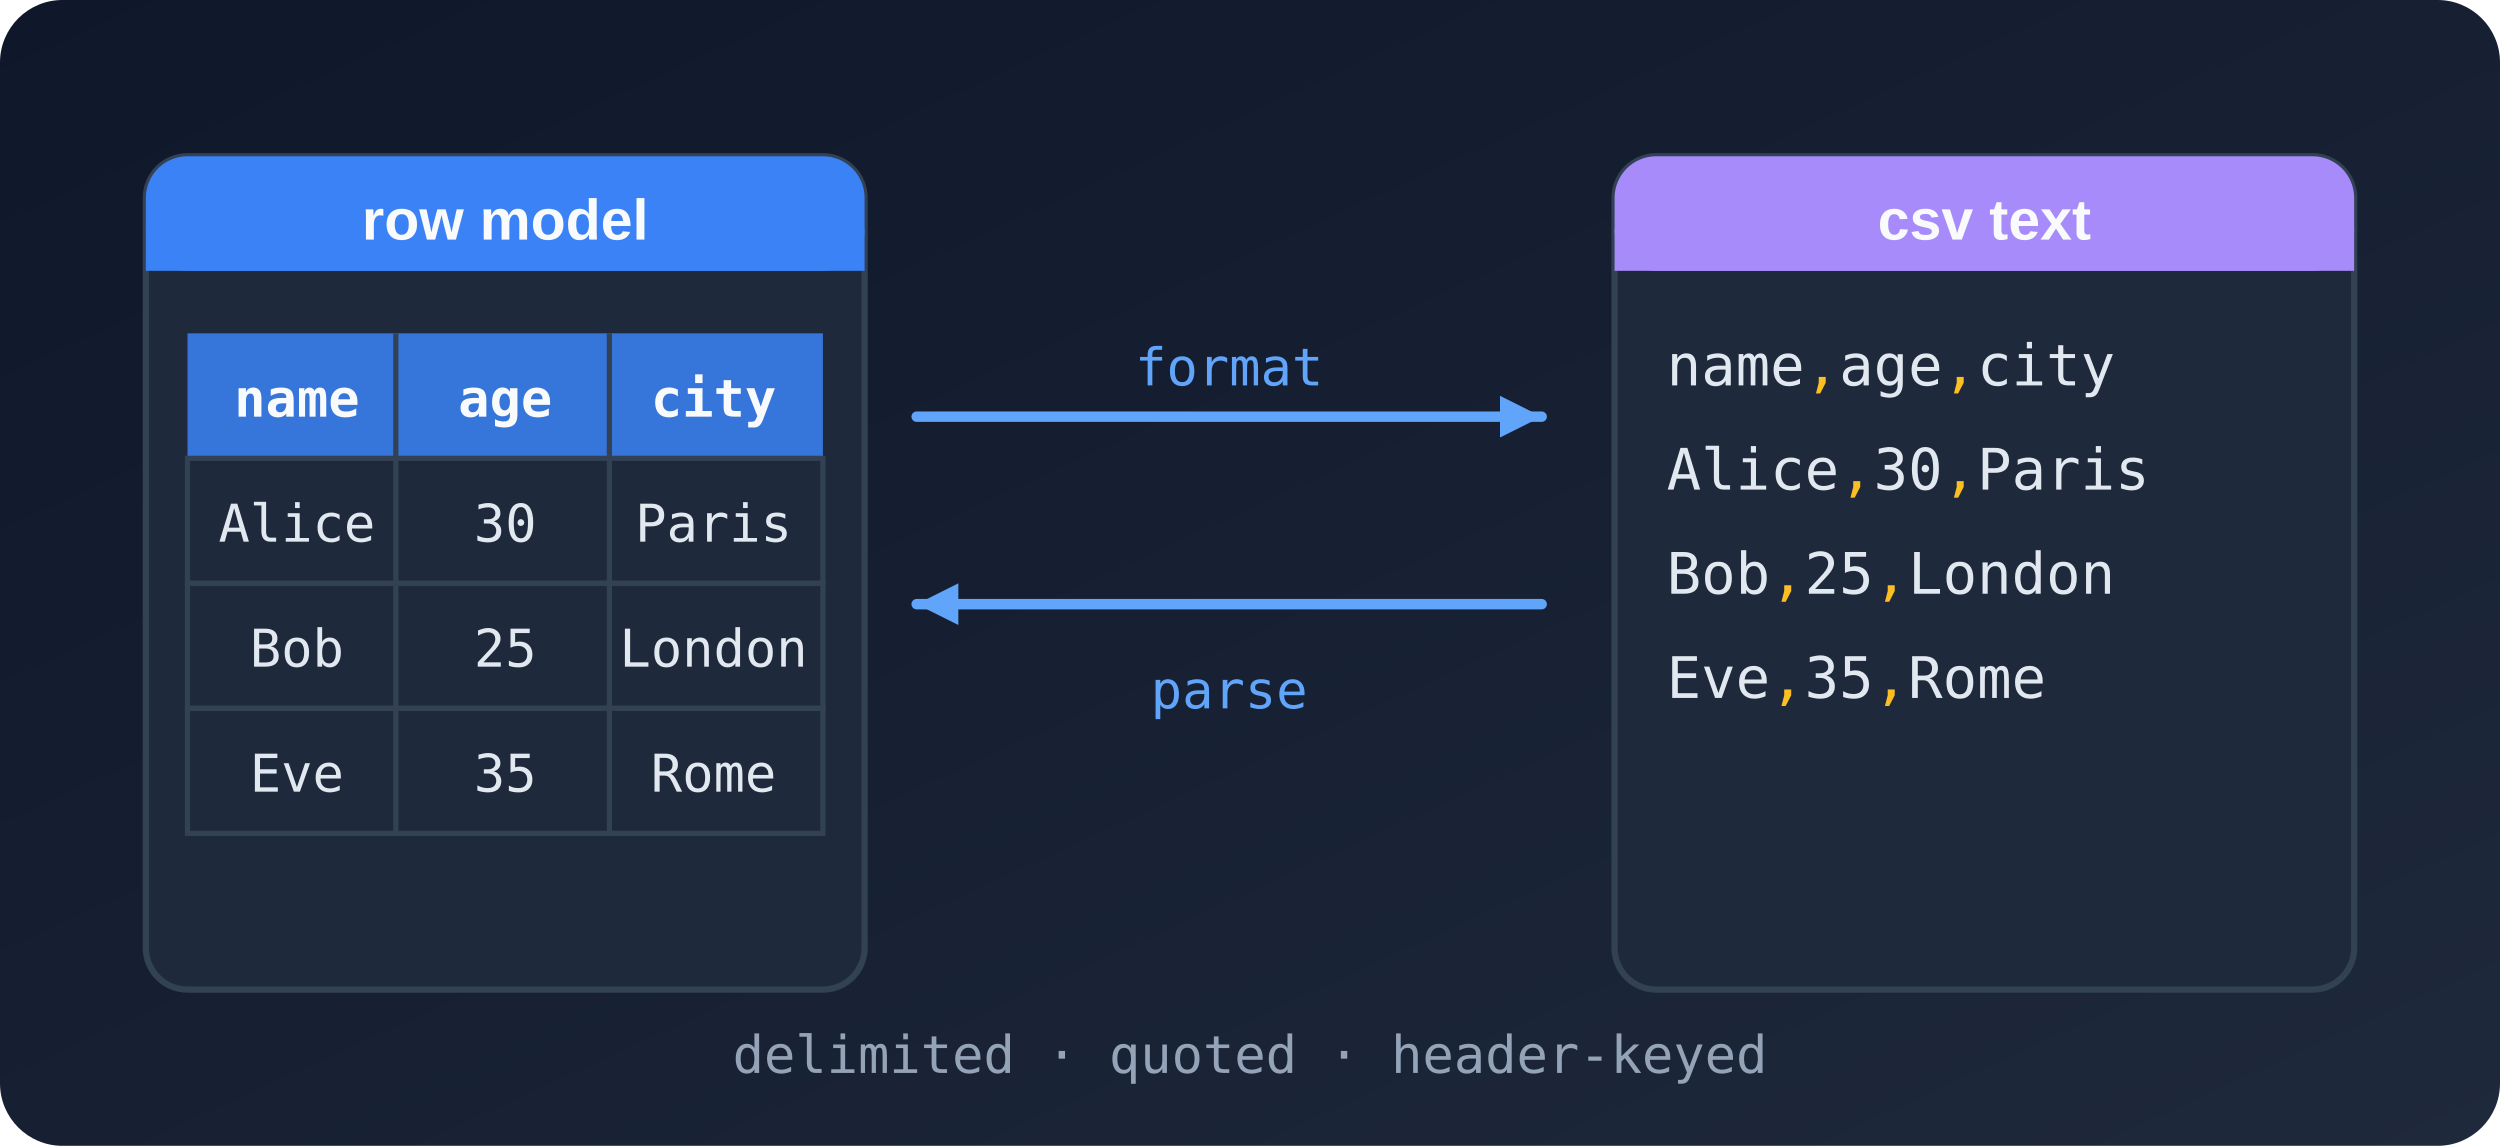
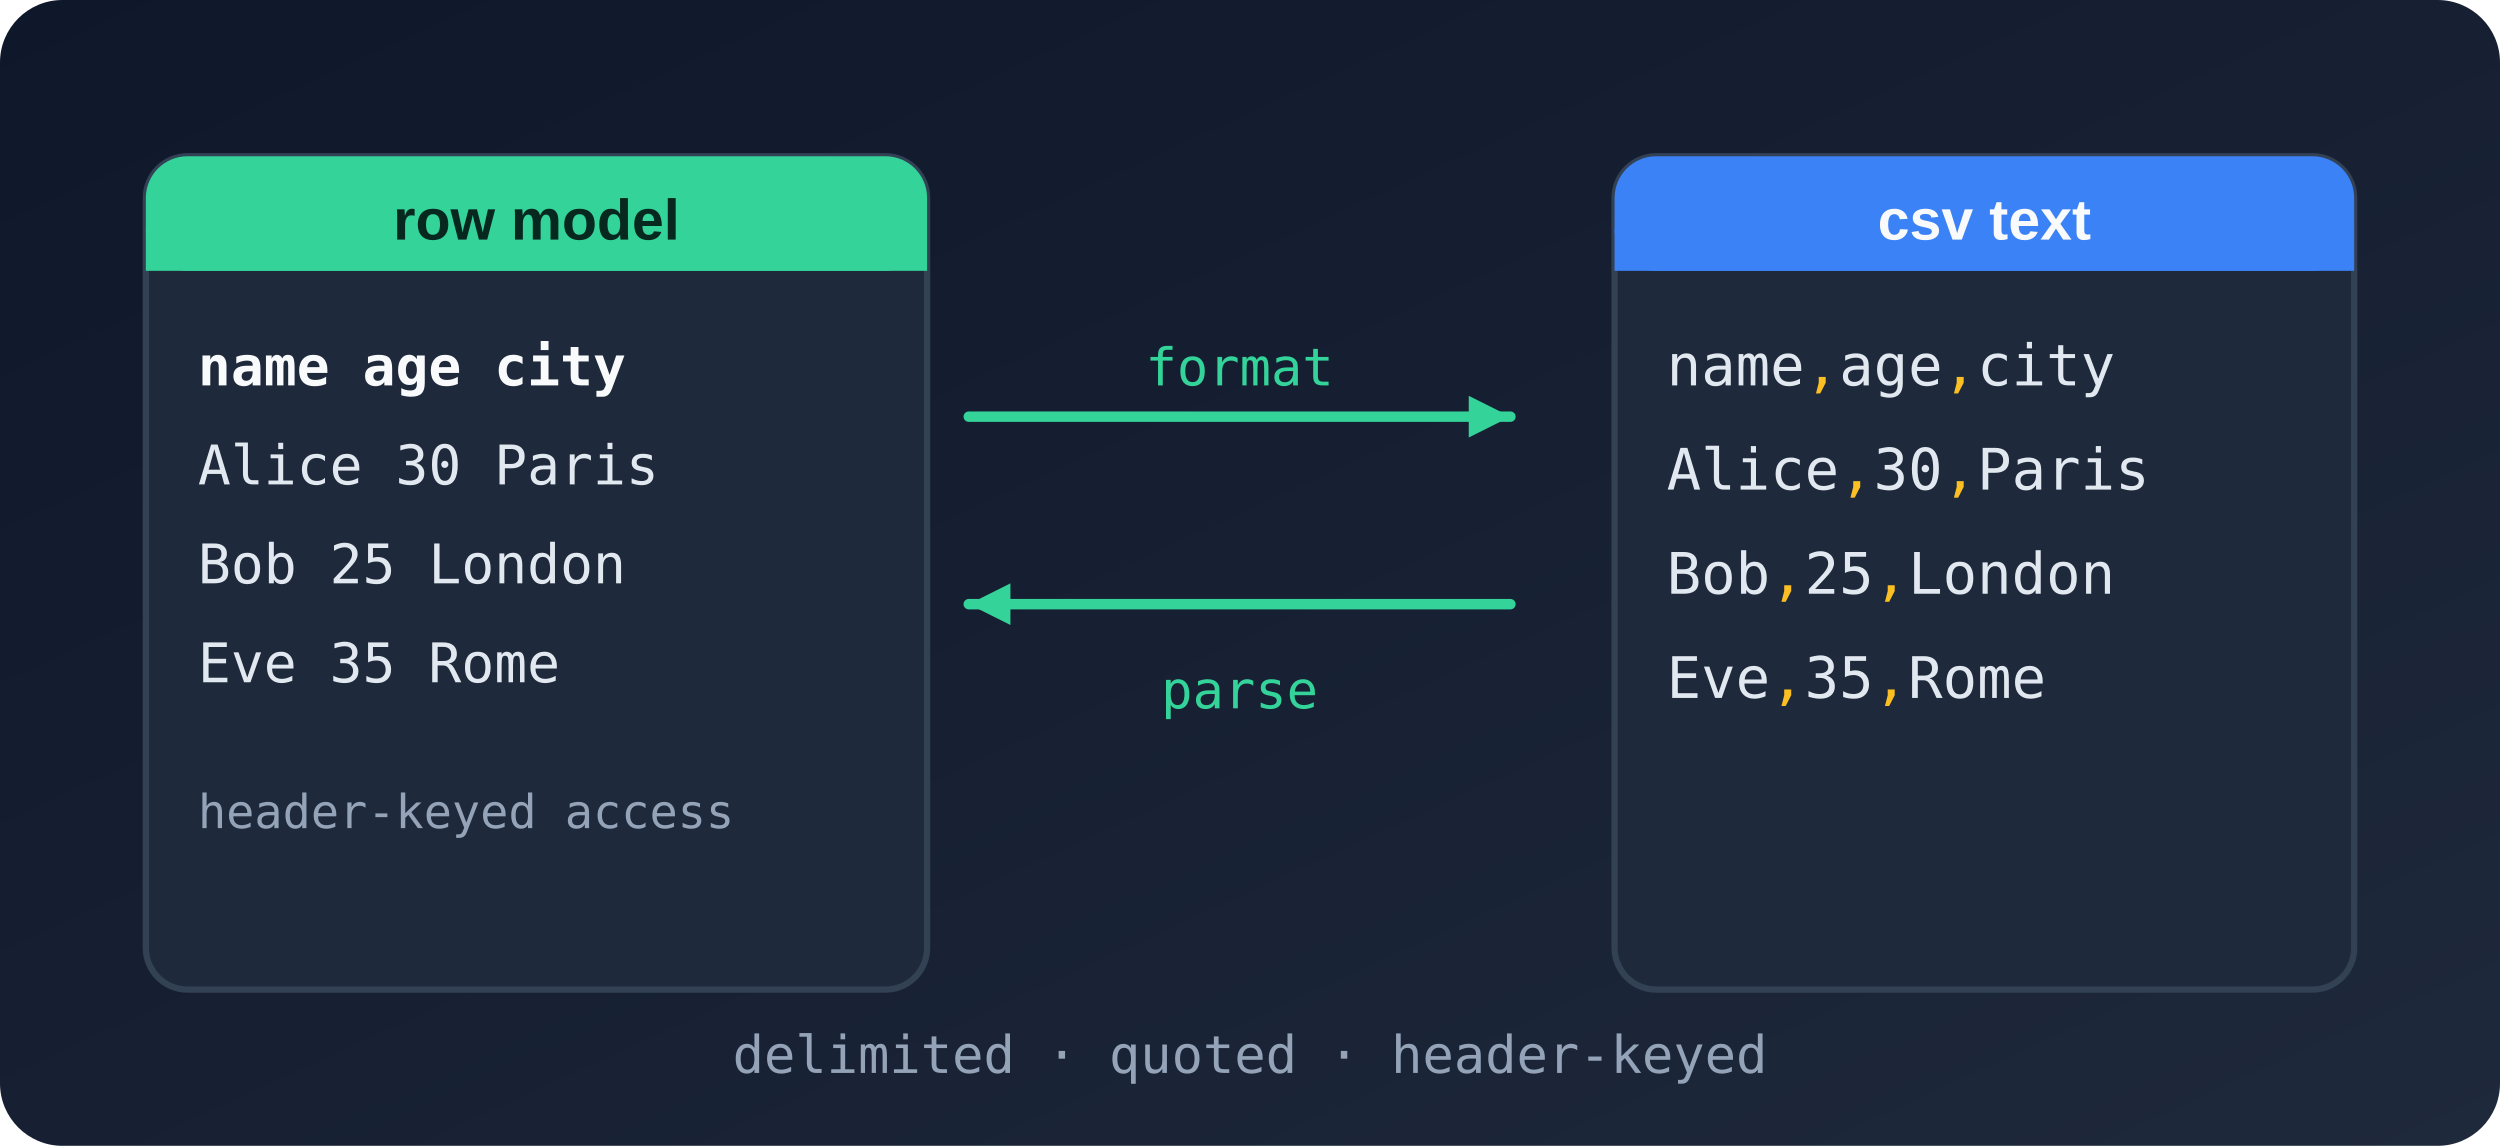
<svg xmlns="http://www.w3.org/2000/svg" viewBox="0 0 480 220" role="img" aria-label="Bodu.Text.Delimited — character-separated record parsing">
  <defs>
    <linearGradient id="dlm-bg" x1="0" y1="0" x2="1" y2="1">
      <stop offset="0" stop-color="#0F172A" />
      <stop offset="1" stop-color="#1E293B" />
    </linearGradient>
  </defs>
  <rect width="480" height="220" rx="12" fill="url(#dlm-bg)" />
  <g transform="translate(28 30)" font-family="'Segoe UI','Helvetica Neue',Arial,sans-serif" font-size="11">
-     <rect width="138" height="160" rx="8" fill="#1E293B" stroke="#334155" stroke-width="1.2" />
-     <rect width="138" height="22" rx="8" fill="#3B82F6" />
-     <rect y="14" width="138" height="8" fill="#3B82F6" />
-     <text x="69" y="16" fill="#F8FAFC" text-anchor="middle" font-weight="700" font-size="11">row model</text>
-     <g font-family="'Consolas','Menlo',monospace" font-size="10" text-anchor="middle">
-       <rect x="8" y="34" width="122" height="24" fill="#3B82F6" opacity="0.85" />
-       <text x="29" y="50" fill="#F8FAFC" font-weight="700">name</text>
-       <text x="69" y="50" fill="#F8FAFC" font-weight="700">age</text>
-       <text x="109" y="50" fill="#F8FAFC" font-weight="700">city</text>
-       <g fill="none" stroke="#334155" stroke-width="1">
-         <rect x="8" y="58" width="122" height="24" />
-         <rect x="8" y="82" width="122" height="24" />
-         <rect x="8" y="106" width="122" height="24" />
-         <line x1="48" y1="34" x2="48" y2="130" />
-         <line x1="89" y1="34" x2="89" y2="130" />
-       </g>
-       <g fill="#E2E8F0">
-         <text x="29" y="74">Alice</text>
-         <text x="69" y="74">30</text>
-         <text x="109" y="74">Paris</text>
-         <text x="29" y="98">Bob</text>
-         <text x="69" y="98">25</text>
-         <text x="109" y="98">London</text>
-         <text x="29" y="122">Eve</text>
-         <text x="69" y="122">35</text>
-         <text x="109" y="122">Rome</text>
-       </g>
+     <rect width="150" height="160" rx="8" fill="#1E293B" stroke="#334155" stroke-width="1.2" />
+     <rect width="150" height="22" rx="8" fill="#34D399" />
+     <rect y="14" width="150" height="8" fill="#34D399" />
+     <text x="75" y="16" fill="#06281F" text-anchor="middle" font-weight="700" font-size="11">row model</text>
+     <g fill="#E2E8F0" font-family="'Consolas','Menlo',monospace" font-size="10.5">
+       <text x="10" y="44">
+         <tspan fill="#F8FAFC" font-weight="700">name  age  city</tspan>
+       </text>
+       <text x="10" y="63">Alice  30   Paris</text>
+       <text x="10" y="82">Bob    25   London</text>
+       <text x="10" y="101">Eve    35   Rome</text>
+       <text x="10" y="129">
+         <tspan fill="#94A3B8" font-size="9">header-keyed access</tspan>
+       </text>
    </g>
  </g>
-   <g transform="translate(176 80)" fill="none" stroke="#60A5FA" stroke-width="2" stroke-linecap="round">
-     <line x1="0" y1="0" x2="120" y2="0" />
-     <polygon points="120,0 112,-4 112,4" fill="#60A5FA" stroke="none" />
-     <line x1="120" y1="36" x2="0" y2="36" />
-     <polygon points="0,36 8,32 8,40" fill="#60A5FA" stroke="none" />
+   <g transform="translate(186 80)" fill="none" stroke="#34D399" stroke-width="2" stroke-linecap="round">
+     <line x1="0" y1="0" x2="104" y2="0" />
+     <polygon points="104,0 96,-4 96,4" fill="#34D399" stroke="none" />
+     <line x1="104" y1="36" x2="0" y2="36" />
+     <polygon points="0,36 8,32 8,40" fill="#34D399" stroke="none" />
  </g>
-   <g transform="translate(176 80)" fill="#60A5FA" font-family="'Consolas','Menlo',monospace" font-size="10" text-anchor="middle">
-     <text x="60" y="-6">format</text>
-     <text x="60" y="56">parse</text>
+   <g transform="translate(186 80)" fill="#34D399" font-family="'Consolas','Menlo',monospace" font-size="10" text-anchor="middle">
+     <text x="52" y="-6">format</text>
+     <text x="52" y="56">parse</text>
  </g>
  <g transform="translate(310 30)" font-family="'Segoe UI','Helvetica Neue',Arial,sans-serif" font-size="11">
    <rect width="142" height="160" rx="8" fill="#1E293B" stroke="#334155" stroke-width="1.2" />
-     <rect width="142" height="22" rx="8" fill="#A78BFA" />
-     <rect y="14" width="142" height="8" fill="#A78BFA" />
+     <rect width="142" height="22" rx="8" fill="#3B82F6" />
+     <rect y="14" width="142" height="8" fill="#3B82F6" />
    <text x="71" y="16" fill="#F8FAFC" text-anchor="middle" font-weight="700" font-size="11">csv text</text>
    <g fill="#E2E8F0" font-family="'Consolas','Menlo',monospace" font-size="11">
      <text x="10" y="44">name<tspan fill="#FBBF24">,</tspan>age<tspan fill="#FBBF24">,</tspan>city</text>
      <text x="10" y="64">Alice<tspan fill="#FBBF24">,</tspan>30<tspan fill="#FBBF24">,</tspan>Paris</text>
      <text x="10" y="84">Bob<tspan fill="#FBBF24">,</tspan>25<tspan fill="#FBBF24">,</tspan>London</text>
      <text x="10" y="104">Eve<tspan fill="#FBBF24">,</tspan>35<tspan fill="#FBBF24">,</tspan>Rome</text>
    </g>
  </g>
  <g fill="#94A3B8" font-family="'Consolas','Menlo',monospace" font-size="10">
    <text x="240" y="206" text-anchor="middle">delimited · quoted · header-keyed</text>
  </g>
</svg>
